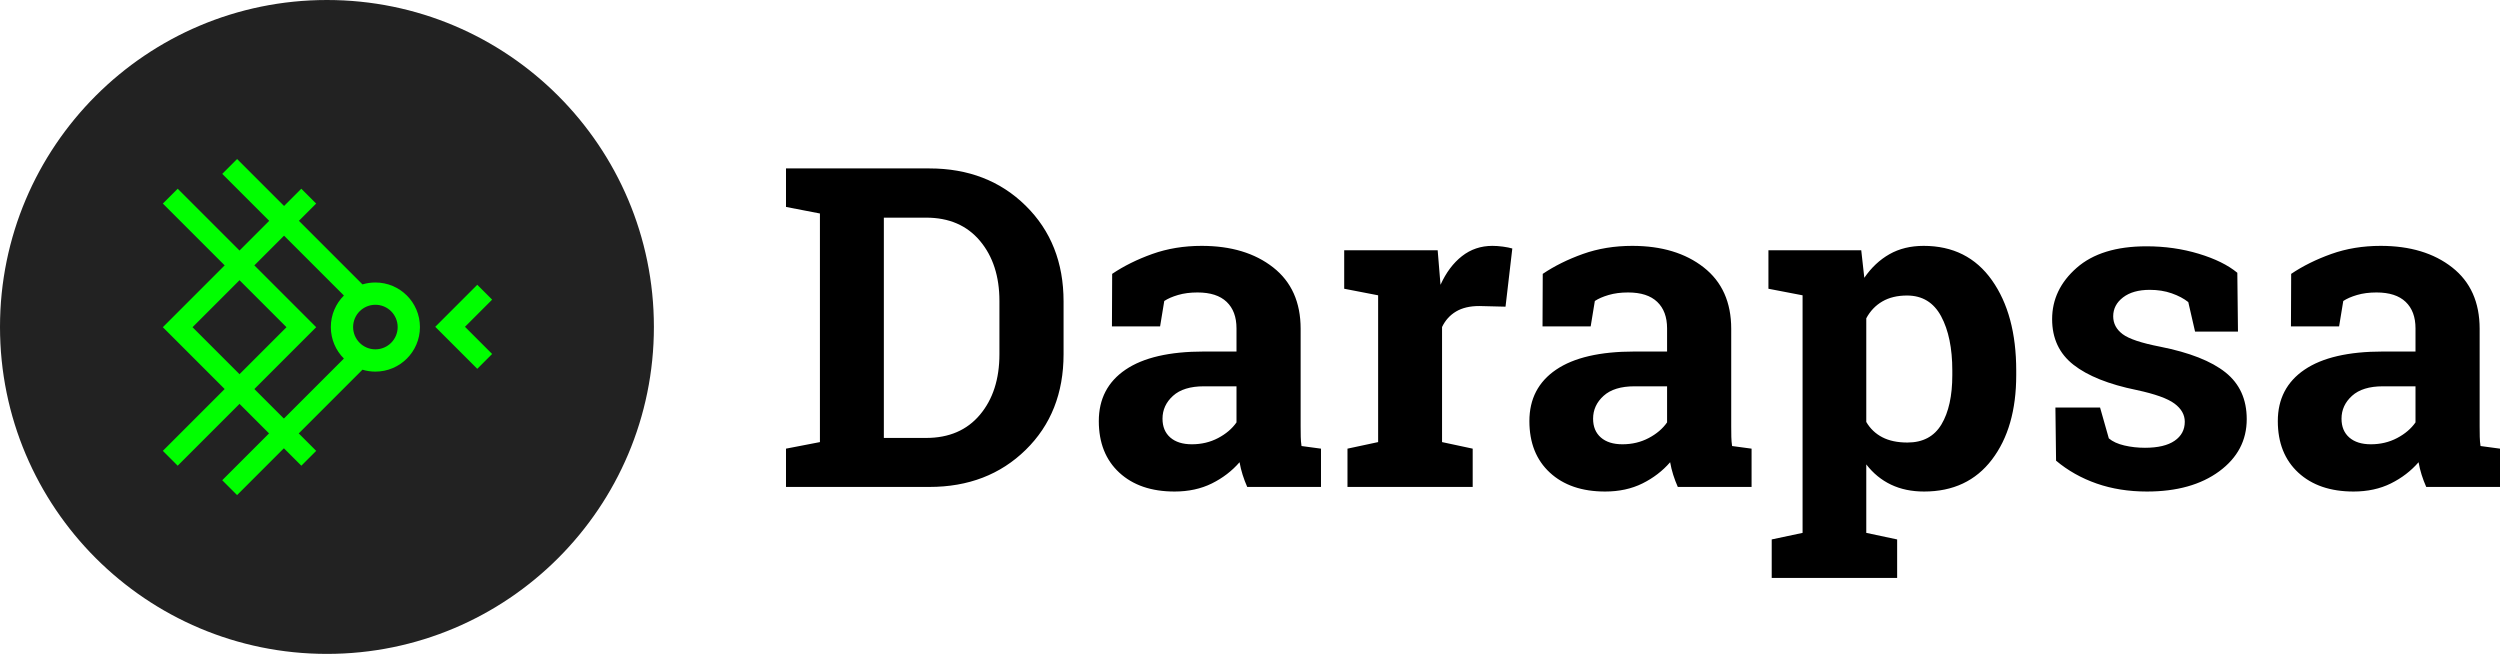
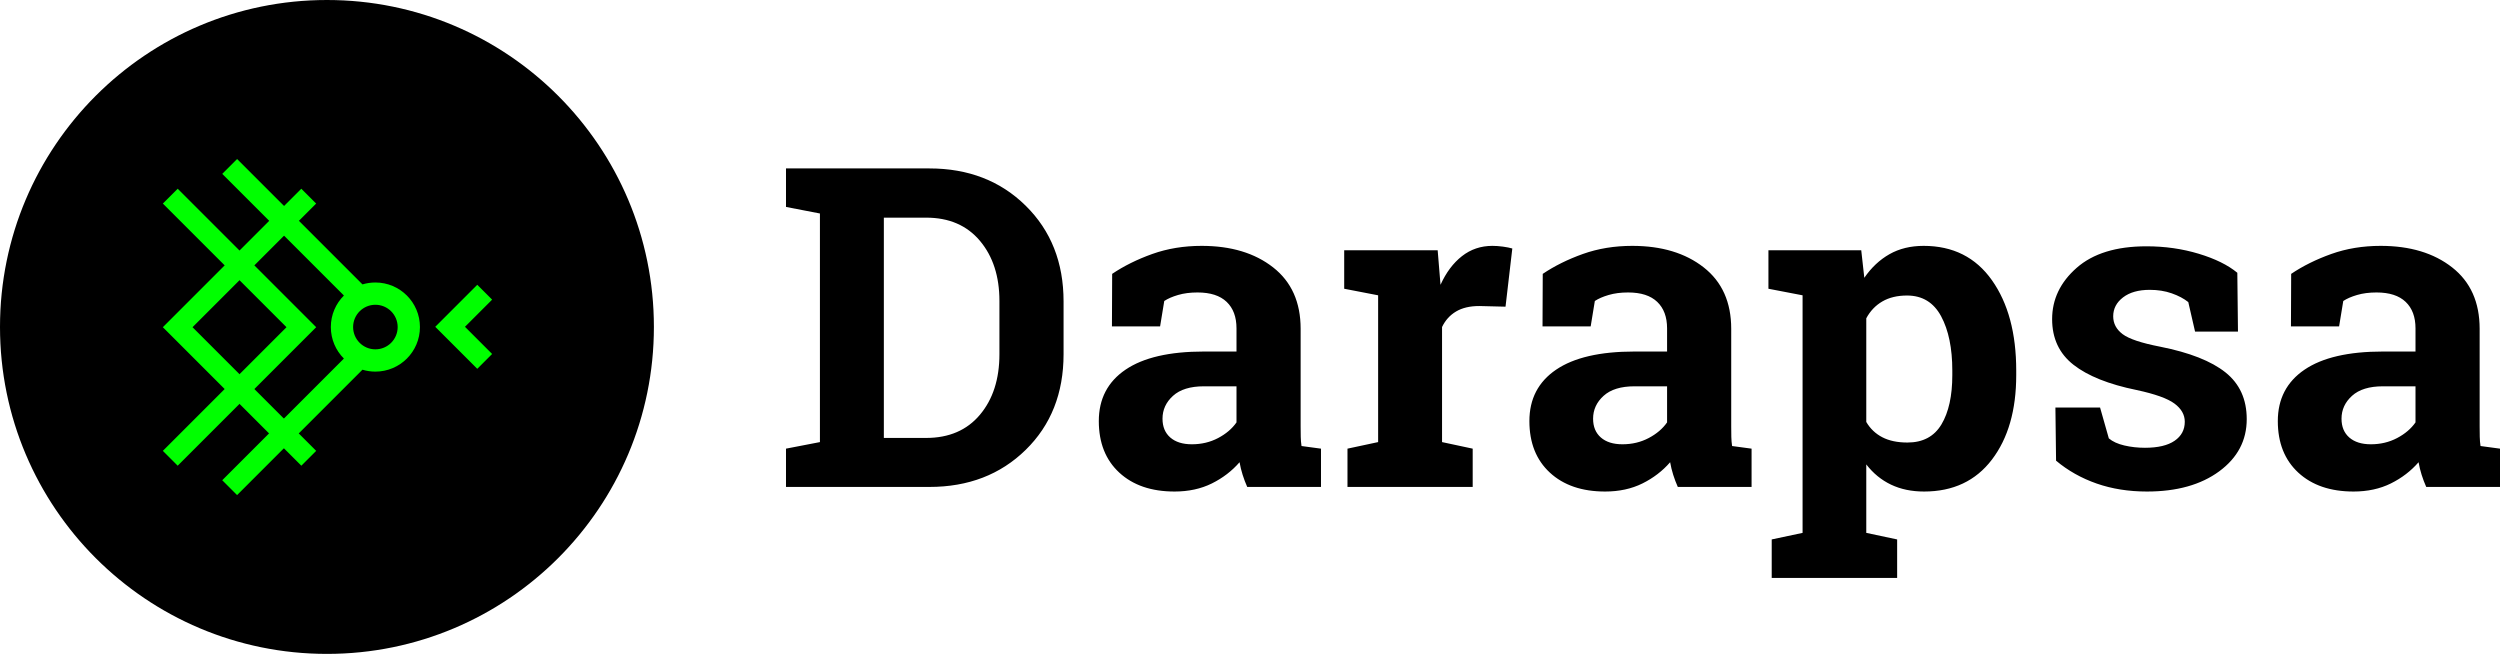
<svg xmlns="http://www.w3.org/2000/svg" width="1514px" height="396px" viewBox="0 0 1514 396" version="1.1">
  <defs />
  <g id="Symbols" stroke="none" stroke-width="1" fill="none" fill-rule="evenodd">
    <g id="darapsa-logotype">
      <g id="darapsa-logo-text" transform="translate(476, 102)" fill="#000000">
        <path d="M86.831,0 C110.428,0 129.871,7.529 145.161,22.588 C160.45,37.646 168.095,56.966 168.095,80.547 L168.095,112.474 C168.095,136.144 160.45,155.464 145.161,170.434 C129.871,185.404 110.428,192.889 86.831,192.889 L0,192.889 L0,169.705 L20.548,165.731 L20.548,27.291 L0,23.316 L0,0 L86.831,0 Z M59.257,29.808 L59.257,163.214 L84.843,163.214 C98.718,163.214 109.589,158.533 117.454,149.171 C125.32,139.809 129.253,127.577 129.253,112.474 L129.253,80.282 C129.253,65.356 125.32,53.212 117.454,43.85 C109.589,34.489 98.718,29.808 84.843,29.808 L59.257,29.808 Z M279.319,192.889 C278.258,190.504 277.33,188.053 276.535,185.536 C275.739,183.019 275.121,180.48 274.679,177.919 C270.083,183.218 264.493,187.501 257.909,190.769 C251.325,194.037 243.791,195.671 235.307,195.671 C221.254,195.671 210.097,191.851 201.833,184.212 C193.57,176.572 189.438,166.172 189.438,153.013 C189.438,139.588 194.829,129.211 205.611,121.88 C216.394,114.55 232.213,110.885 253.07,110.885 L272.823,110.885 L272.823,96.842 C272.823,89.953 270.835,84.61 266.857,80.812 C262.88,77.014 257.003,75.115 249.226,75.115 C244.807,75.115 240.874,75.623 237.428,76.639 C233.981,77.655 231.197,78.869 229.076,80.282 L226.557,95.65 L197.392,95.65 L197.525,63.855 C204.595,59.085 212.704,55.067 221.851,51.799 C230.998,48.531 240.963,46.897 251.745,46.897 C269.509,46.897 283.936,51.247 295.028,59.947 C306.119,68.646 311.665,81.033 311.665,97.107 L311.665,156.325 C311.665,158.533 311.687,160.608 311.731,162.551 C311.776,164.494 311.93,166.349 312.195,168.115 L323.994,169.705 L323.994,192.889 L279.319,192.889 Z M245.779,167.056 C251.612,167.056 256.915,165.797 261.687,163.28 C266.46,160.763 270.172,157.605 272.823,153.808 L272.823,131.949 L253.07,131.949 C244.851,131.949 238.621,133.87 234.379,137.712 C230.136,141.553 228.015,146.168 228.015,151.556 C228.015,156.413 229.584,160.211 232.721,162.949 C235.859,165.687 240.211,167.056 245.779,167.056 Z M340.034,169.705 L358.594,165.731 L358.594,76.838 L338.046,72.863 L338.046,49.547 L394.652,49.547 L396.375,70.479 C399.734,63.06 404.064,57.275 409.367,53.124 C414.67,48.973 420.812,46.897 427.794,46.897 C429.827,46.897 431.97,47.052 434.223,47.361 C436.477,47.67 438.355,48.046 439.857,48.487 L435.748,83.726 L419.84,83.329 C414.184,83.329 409.5,84.433 405.788,86.641 C402.076,88.849 399.248,91.984 397.303,96.047 L397.303,165.731 L415.863,169.705 L415.863,192.889 L340.034,192.889 L340.034,169.705 Z M540.078,192.889 C539.018,190.504 538.09,188.053 537.294,185.536 C536.499,183.019 535.88,180.48 535.438,177.919 C530.843,183.218 525.253,187.501 518.669,190.769 C512.084,194.037 504.55,195.671 496.066,195.671 C482.014,195.671 470.856,191.851 462.593,184.212 C454.329,176.572 450.198,166.172 450.198,153.013 C450.198,139.588 455.589,129.211 466.371,121.88 C477.153,114.55 492.973,110.885 513.83,110.885 L533.582,110.885 L533.582,96.842 C533.582,89.953 531.594,84.61 527.617,80.812 C523.64,77.014 517.763,75.115 509.985,75.115 C505.567,75.115 501.634,75.623 498.187,76.639 C494.74,77.655 491.956,78.869 489.835,80.282 L487.316,95.65 L458.152,95.65 L458.284,63.855 C465.355,59.085 473.463,55.067 482.61,51.799 C491.758,48.531 501.722,46.897 512.504,46.897 C530.268,46.897 544.696,51.247 555.787,59.947 C566.879,68.646 572.425,81.033 572.425,97.107 L572.425,156.325 C572.425,158.533 572.447,160.608 572.491,162.551 C572.535,164.494 572.69,166.349 572.955,168.115 L584.753,169.705 L584.753,192.889 L540.078,192.889 Z M506.539,167.056 C512.372,167.056 517.674,165.797 522.447,163.28 C527.219,160.763 530.931,157.605 533.582,153.808 L533.582,131.949 L513.83,131.949 C505.611,131.949 499.38,133.87 495.138,137.712 C490.896,141.553 488.775,146.168 488.775,151.556 C488.775,156.413 490.343,160.211 493.481,162.949 C496.618,165.687 500.971,167.056 506.539,167.056 Z M594.961,72.863 L594.961,49.547 L651.169,49.547 L653.025,66.239 C657.267,60.057 662.349,55.288 668.27,51.932 C674.192,48.575 681.085,46.897 688.951,46.897 C706.715,46.897 720.502,53.83 730.312,67.697 C740.122,81.563 745.027,99.8 745.027,122.41 L745.027,125.192 C745.027,146.389 740.122,163.434 730.312,176.329 C720.502,189.224 706.803,195.671 689.216,195.671 C681.704,195.671 675.031,194.28 669.198,191.498 C663.365,188.716 658.372,184.631 654.218,179.244 L654.218,220.709 L672.91,224.684 L672.91,248 L596.949,248 L596.949,224.684 L615.641,220.709 L615.641,76.838 L594.961,72.863 Z M706.317,122.41 C706.317,108.897 704.064,97.946 699.556,89.556 C695.049,81.165 688.156,76.97 678.876,76.97 C673.043,76.97 668.072,78.162 663.962,80.547 C659.852,82.932 656.605,86.332 654.218,90.748 L654.218,153.543 C656.605,157.605 659.852,160.697 663.962,162.816 C668.072,164.936 673.131,165.996 679.141,165.996 C688.509,165.996 695.38,162.331 699.755,155 C704.13,147.669 706.317,137.734 706.317,125.192 L706.317,122.41 Z M879.317,98.829 L853.334,98.829 L849.225,80.944 C846.573,78.825 843.237,77.058 839.216,75.645 C835.194,74.232 830.754,73.526 825.893,73.526 C819.088,73.526 813.697,75.049 809.72,78.096 C805.743,81.143 803.754,84.963 803.754,89.556 C803.754,93.883 805.654,97.482 809.454,100.353 C813.255,103.223 820.855,105.762 832.256,107.97 C850.02,111.503 863.188,116.692 871.761,123.536 C880.334,130.381 884.62,139.809 884.62,151.821 C884.62,164.715 879.074,175.247 867.983,183.417 C856.891,191.586 842.287,195.671 824.169,195.671 C813.122,195.671 802.981,194.059 793.745,190.835 C784.51,187.612 776.313,182.997 769.154,176.991 L768.756,144.799 L795.8,144.799 L801.103,163.479 C803.401,165.422 806.538,166.857 810.515,167.784 C814.492,168.712 818.646,169.175 822.976,169.175 C830.842,169.175 836.829,167.762 840.939,164.936 C845.049,162.11 847.103,158.268 847.103,153.41 C847.103,149.171 845.027,145.506 840.873,142.415 C836.719,139.323 829.074,136.585 817.939,134.201 C801.058,130.756 788.31,125.656 779.693,118.9 C771.076,112.143 766.768,102.936 766.768,91.278 C766.768,79.266 771.717,68.911 781.615,60.212 C791.514,51.512 805.61,47.162 823.904,47.162 C835.04,47.162 845.579,48.664 855.521,51.667 C865.464,54.67 873.263,58.511 878.92,63.192 L879.317,98.829 Z M993.325,192.889 C992.264,190.504 991.336,188.053 990.541,185.536 C989.746,183.019 989.127,180.48 988.685,177.919 C984.089,183.218 978.5,187.501 971.915,190.769 C965.331,194.037 957.797,195.671 949.313,195.671 C935.26,195.671 924.103,191.851 915.839,184.212 C907.576,176.572 903.444,166.172 903.444,153.013 C903.444,139.588 908.835,129.211 919.618,121.88 C930.4,114.55 946.219,110.885 967.077,110.885 L986.829,110.885 L986.829,96.842 C986.829,89.953 984.841,84.61 980.864,80.812 C976.887,77.014 971.009,75.115 963.232,75.115 C958.813,75.115 954.88,75.623 951.434,76.639 C947.987,77.655 945.203,78.869 943.082,80.282 L940.563,95.65 L911.398,95.65 L911.531,63.855 C918.601,59.085 926.71,55.067 935.857,51.799 C945.004,48.531 954.969,46.897 965.751,46.897 C983.515,46.897 997.943,51.247 1009.034,59.947 C1020.126,68.646 1025.671,81.033 1025.671,97.107 L1025.671,156.325 C1025.671,158.533 1025.693,160.608 1025.738,162.551 C1025.782,164.494 1025.936,166.349 1026.202,168.115 L1038,169.705 L1038,192.889 L993.325,192.889 Z M959.785,167.056 C965.618,167.056 970.921,165.797 975.693,163.28 C980.466,160.763 984.178,157.605 986.829,153.808 L986.829,131.949 L967.077,131.949 C958.857,131.949 952.627,133.87 948.385,137.712 C944.143,141.553 942.021,146.168 942.021,151.556 C942.021,156.413 943.59,160.211 946.728,162.949 C949.865,165.687 954.218,167.056 959.785,167.056 Z" id="Darapsa" />
      </g>
-       <path d="M198,396 C307.352,396 396,307.352 396,198 C396,88.648 307.352,0 198,0 C88.648,0 0,88.648 0,198 C0,307.352 88.648,396 198,396 Z" id="bg-circle" fill="#222222" />
+       <path d="M198,396 C307.352,396 396,307.352 396,198 C396,88.648 307.352,0 198,0 C88.648,0 0,88.648 0,198 C0,307.352 88.648,396 198,396 Z" id="bg-circle" fill="#000" />
      <g id="darapsa-glyph" transform="translate(98.22656, 96.29297)" fill="#00FF00">
        <path d="M121.276,127.602 L45.346,203.532 L36.352,194.538 L110.034,120.856 C105.149,115.972 102.128,109.224 102.128,101.771 C102.128,94.312 105.153,87.56 110.043,82.676 L36.371,9.003 L45.365,0.01 L121.29,75.935 C123.765,75.187 126.39,74.785 129.109,74.785 C144.01,74.785 156.09,86.867 156.09,101.771 C156.09,116.675 144.01,128.757 129.109,128.757 C126.385,128.757 123.755,128.353 121.276,127.602 Z M129.109,115.264 C136.559,115.264 142.599,109.223 142.599,101.771 C142.599,94.319 136.559,88.278 129.109,88.278 C121.658,88.278 115.618,94.319 115.618,101.771 C115.618,109.223 121.658,115.264 129.109,115.264 Z" id="Combined-Shape" />
        <path d="M0.379,176.752 L9.373,185.745 L93.254,101.864 L9.388,17.999 L0.395,26.992 L75.267,101.864 L0.379,176.752 Z" id="Combined-Shape" />
        <path d="M0.379,176.752 L9.373,185.745 L93.254,101.864 L9.388,17.999 L0.395,26.992 L75.267,101.864 L0.379,176.752 Z" id="Combined-Shape" transform="translate(46.81637, 101.872) scale(-1, 1) translate(-46.81637, -101.872) " />
        <path d="M199.798,85.175 L190.805,76.182 L165.362,101.624 L190.8,127.062 L199.793,118.069 L183.349,101.624 L199.798,85.175 Z" id="Combined-Shape" />
      </g>
    </g>
  </g>
</svg>
